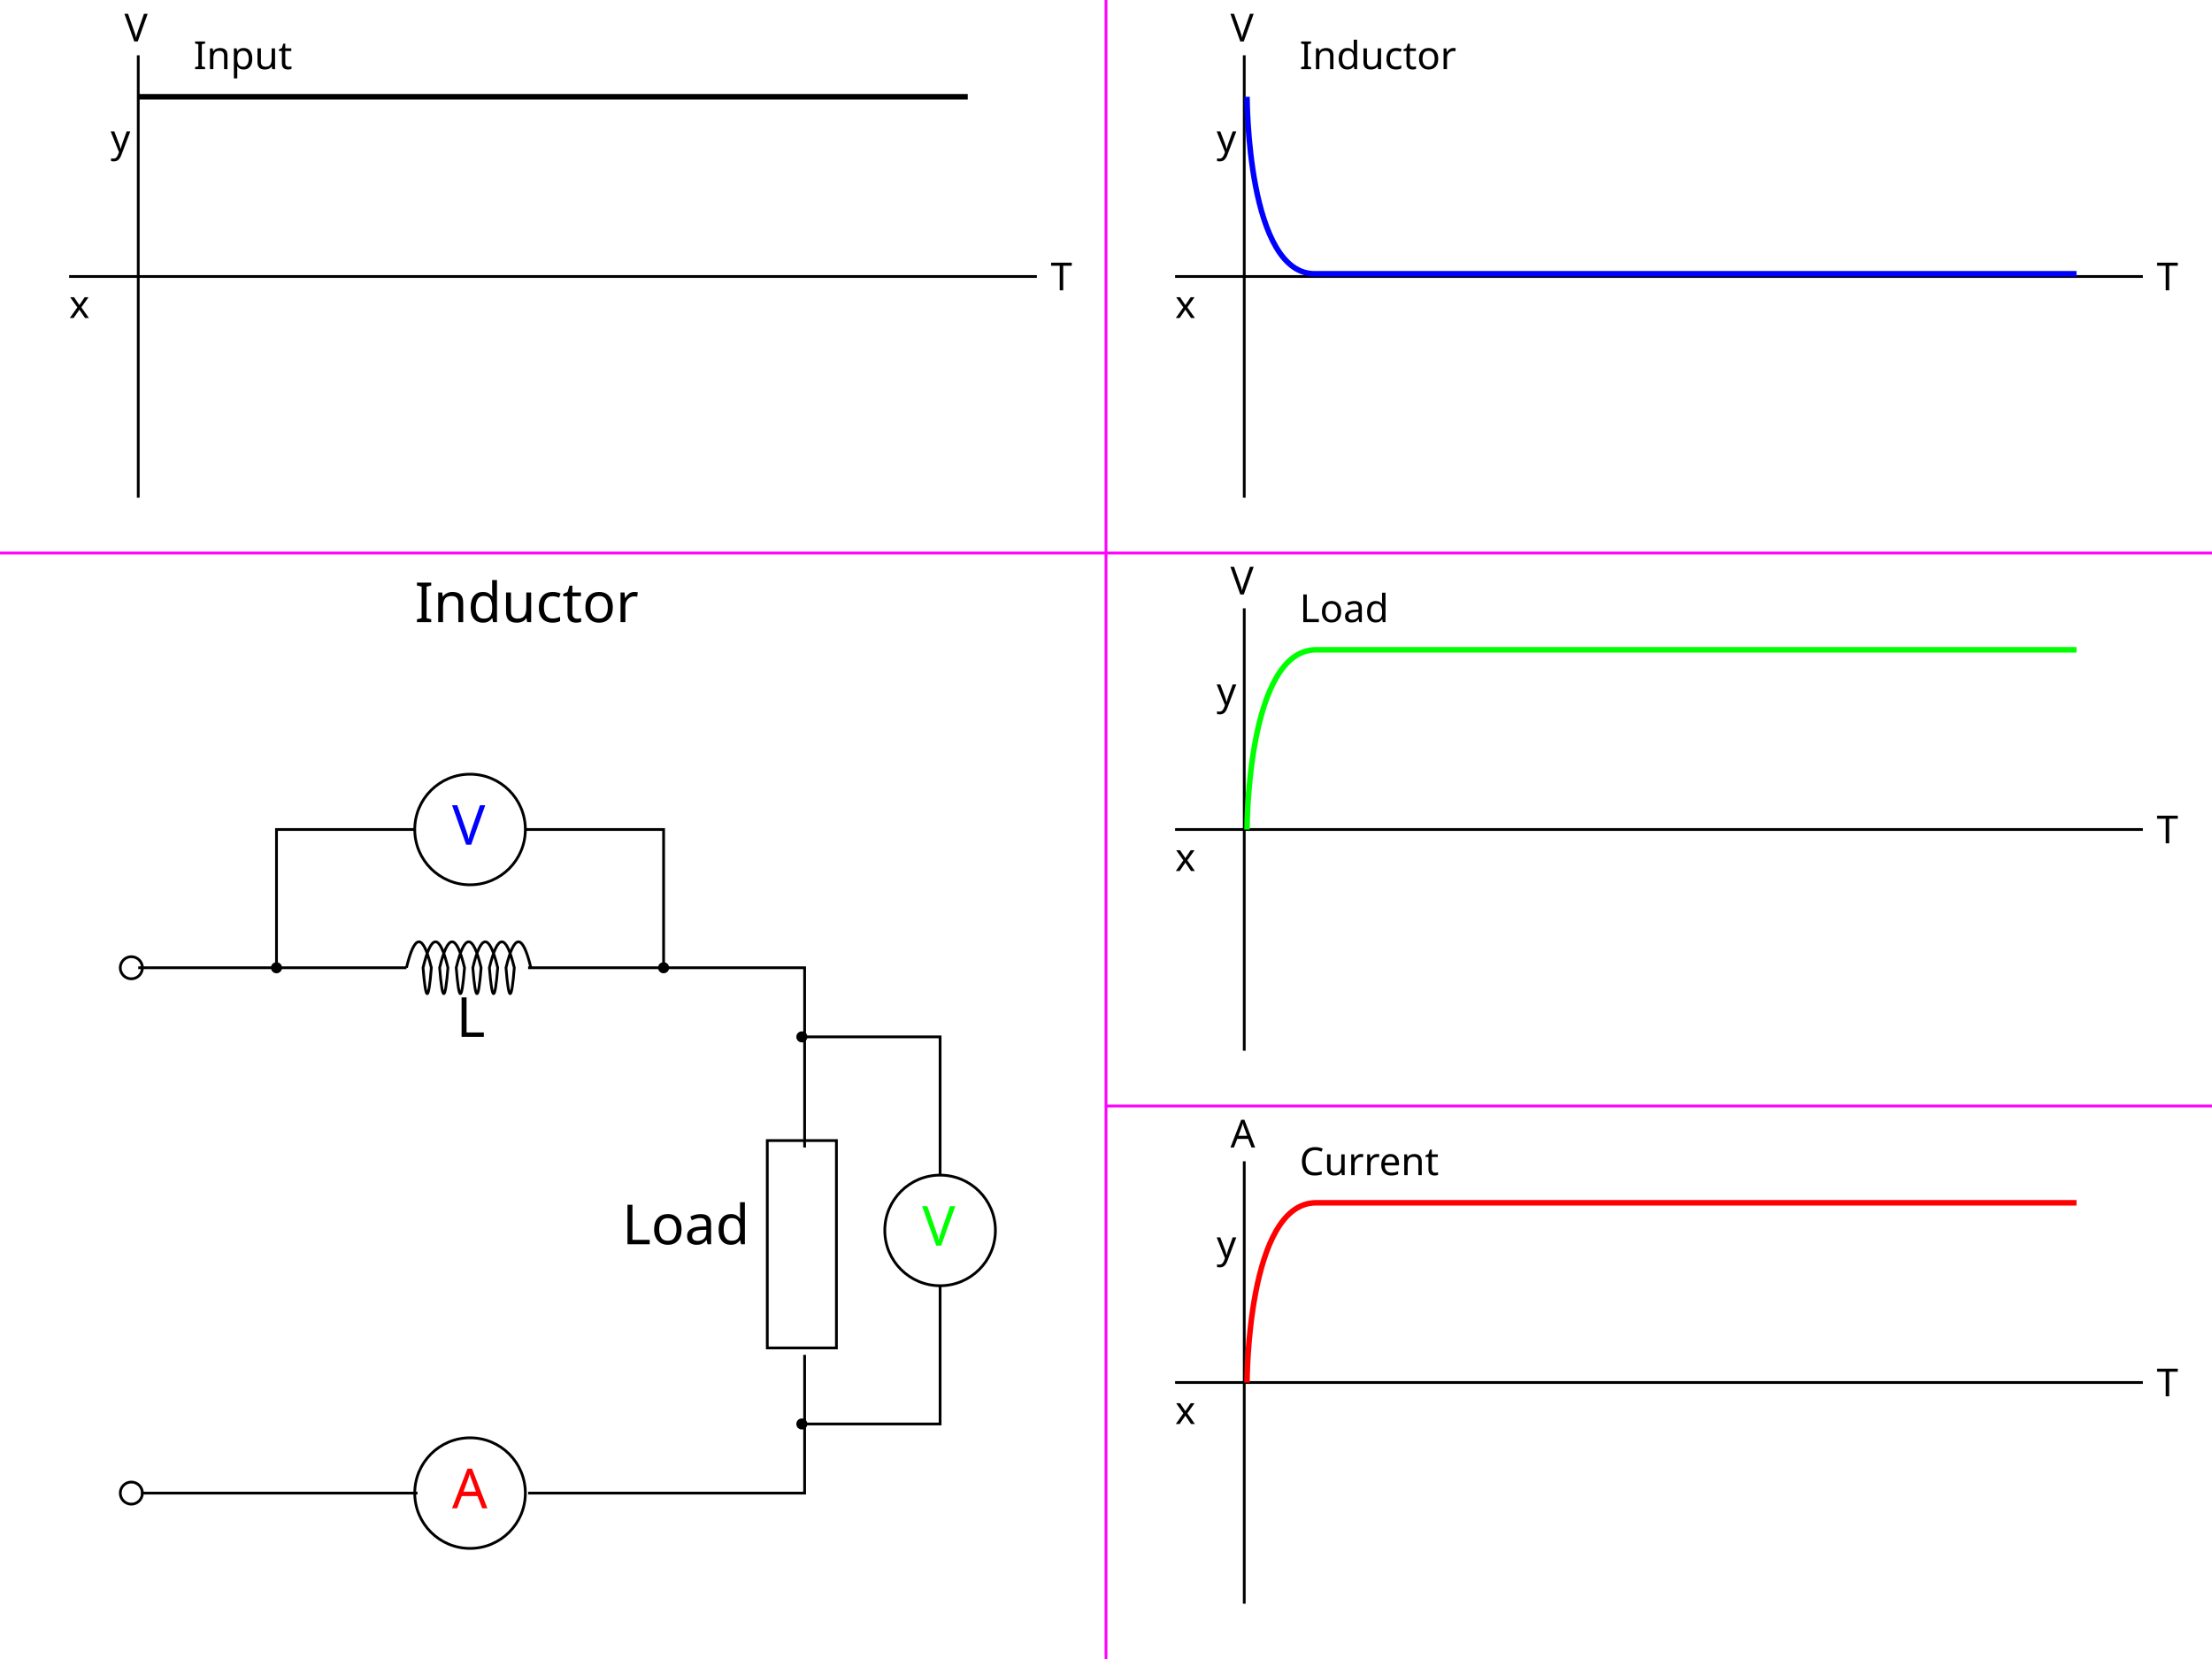
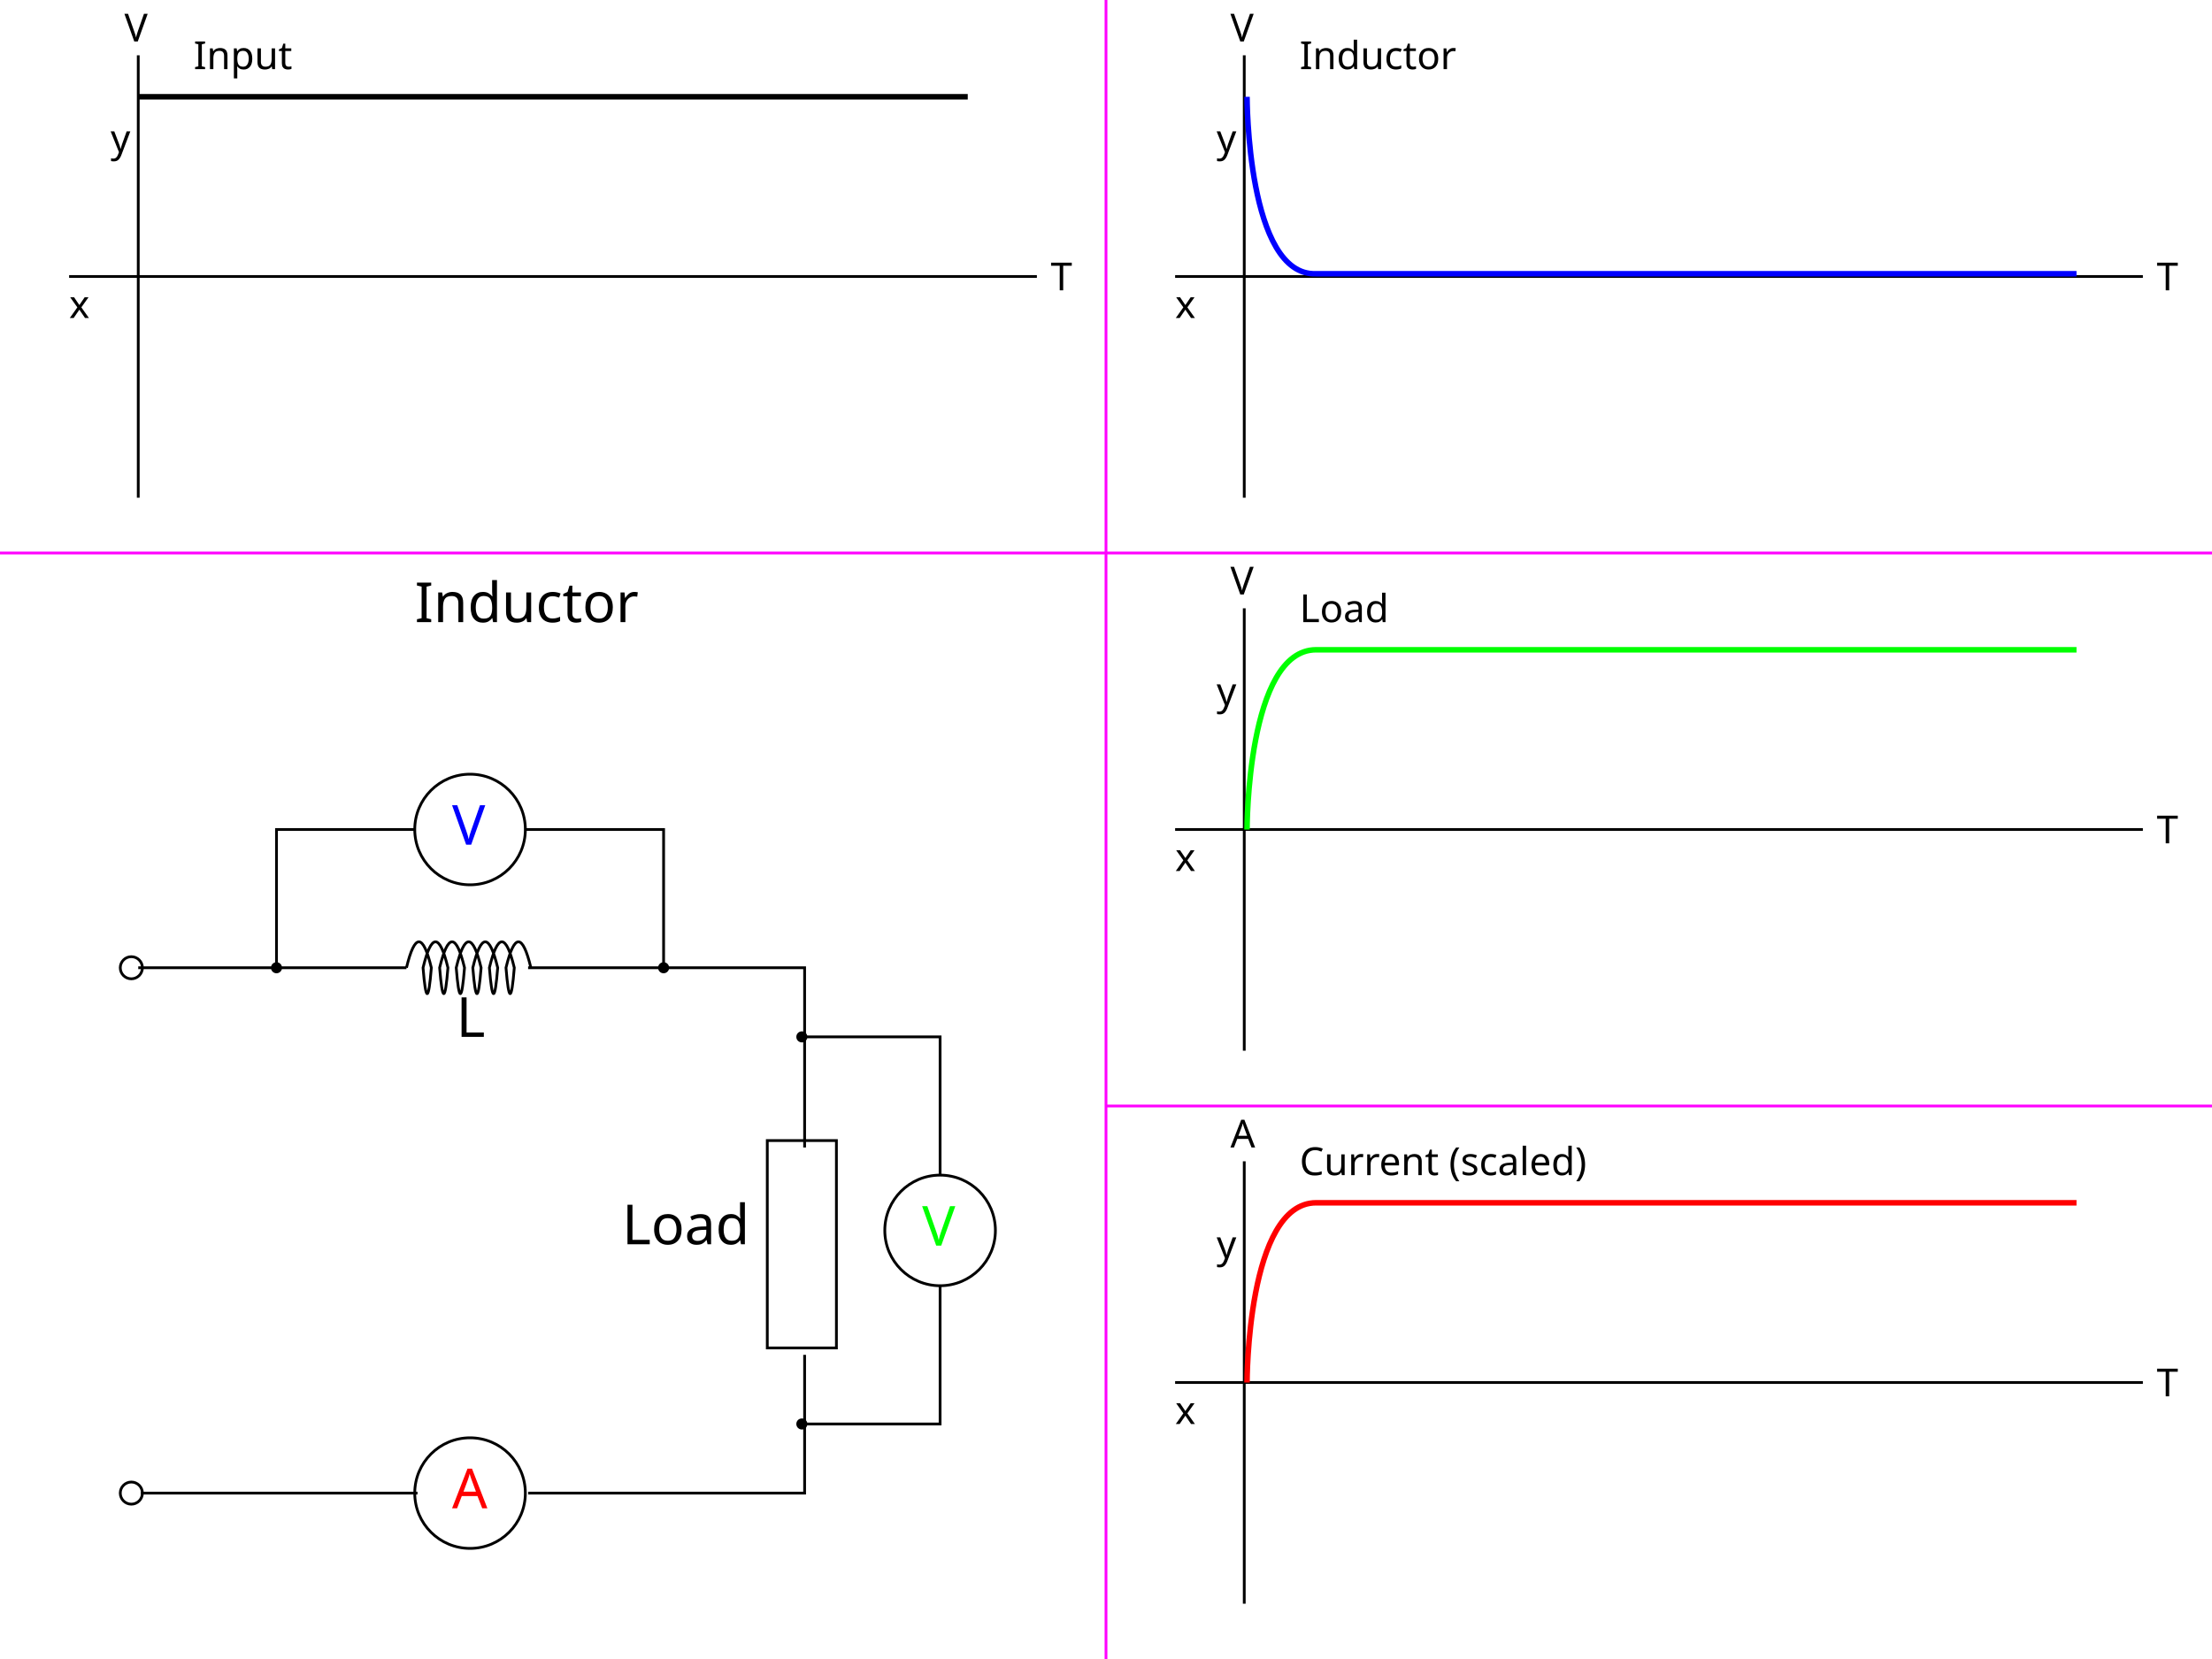
<svg xmlns="http://www.w3.org/2000/svg" id="svg1" version="1.1" viewBox="0 0 800 600" preserveAspectRatio="xMidYMid" fill-rule="evenodd" width="800" height="600">
-   <g id="page1" transform="matrix(1.43537,0,0,1.368655,-15.83665,-11.89848)">
-     <g id="layer1" transform="matrix(0.6966847,0,0,0.7306442,11.03315,8.693558)" style="display:inline">
+   <g id="page1">
+     <g id="layer1" style="display:inline">
      <rect id="white_background" x="0" y="0" width="800" height="600" fill="white">
            </rect>
      <path id="horiz guide 1" d="M 0,200 H 800" style="fill:none;fill-opacity:1;stroke:#ff00ff;stroke-width:1;stroke-opacity:1">
            </path>
      <path id="horiz guide 2" d="M 400,400 H 800" style="fill:none;fill-opacity:1;stroke:#ff00ff;stroke-width:1;stroke-opacity:1">
            </path>
-       <path id="vert guide" d="M 400,0 V 600" style="fill:none;fill-opacity:1;stroke:#ff00ff;stroke-width:1;stroke-opacity:1">
+       <path id="vert guide 1" d="M 400,0 V 600" style="fill:none;fill-opacity:1;stroke:#ff00ff;stroke-width:1;stroke-opacity:1">
            </path>
    </g>
-     <g id="layer2" transform="matrix(0.6966847,0,0,0.7306442,11.03315,8.693558)" style="display:inline">
+     <g id="layer2" style="display:inline">
      <g id="axis_x">
        <path id="axis_x_line" d="M 25,100 H 375" style="fill:none;fill-opacity:1;stroke:#000000;stroke-width:1;stroke-opacity:1">
                </path>
        <text id="axis_x_text" x="25" y="115" font-family="Ubuntu" font-size="14" font-weight="norm" fill="#000000">
          <tspan>x</tspan>
        </text>
        <text id="axis_x_unit" x="380" y="105" font-family="Ubuntu" font-size="14" font-weight="norm" fill="#000000">
          <tspan>T</tspan>
        </text>
      </g>
      <g id="axis_y">
        <path id="axis_y_line" d="M 50,20 V 180" style="fill:none;fill-opacity:1;stroke:#000000;stroke-width:1;stroke-opacity:1">
                </path>
        <text id="axis_y_text" x="40" y="55" font-family="Ubuntu" font-size="14" font-weight="norm" fill="#000000">
          <tspan>y</tspan>
        </text>
        <text id="axis_y_unit" x="45" y="15" font-family="Ubuntu" font-size="14" font-weight="norm" fill="#000000">
          <tspan>V</tspan>
        </text>
      </g>
    </g>
-     <g id="layer3" transform="matrix(0.6966847,0,0,0.7306442,11.03315,8.693558)" style="display:inline">
+     <g id="layer3" style="display:inline">
      <g id="axis_x">
        <path id="axis_x_line" d="M 425,100 H 775" style="fill:none;fill-opacity:1;stroke:#000000;stroke-width:1;stroke-opacity:1">
                </path>
        <text id="axis_x_text" x="425" y="115" font-family="Ubuntu" font-size="14" font-weight="norm" fill="#000000">
          <tspan>x</tspan>
        </text>
        <text id="axis_x_unit" x="780" y="105" font-family="Ubuntu" font-size="14" font-weight="norm" fill="#000000">
          <tspan>T</tspan>
        </text>
      </g>
      <g id="axis_y">
        <path id="axis_y_line" d="M 450,20 V 180" style="fill:none;fill-opacity:1;stroke:#000000;stroke-width:1;stroke-opacity:1">
                </path>
        <text id="axis_y_text" x="440" y="55" font-family="Ubuntu" font-size="14" font-weight="norm" fill="#000000">
          <tspan>y</tspan>
        </text>
        <text id="axis_y_unit" x="445" y="15" font-family="Ubuntu" font-size="14" font-weight="norm" fill="#000000">
          <tspan>V</tspan>
        </text>
      </g>
    </g>
-     <g id="layer4" transform="matrix(0.6966847,0,0,0.7306442,11.03315,8.693558)" style="display:inline">
+     <g id="layer4" style="display:inline">
      <g id="axis_x">
        <path id="axis_x_line" d="M 425,300 H 775" style="fill:none;fill-opacity:1;stroke:#000000;stroke-width:1;stroke-opacity:1">
                </path>
        <text id="axis_x_text" x="425" y="315" font-family="Ubuntu" font-size="14" font-weight="norm" fill="#000000">
          <tspan>x</tspan>
        </text>
        <text id="axis_x_unit" x="780" y="305" font-family="Ubuntu" font-size="14" font-weight="norm" fill="#000000">
          <tspan>T</tspan>
        </text>
      </g>
      <g id="axis_y">
        <path id="axis_y_line" d="M 450,220 V 380" style="fill:none;fill-opacity:1;stroke:#000000;stroke-width:1;stroke-opacity:1">
                </path>
        <text id="axis_y_text" x="440" y="255" font-family="Ubuntu" font-size="14" font-weight="norm" fill="#000000">
          <tspan>y</tspan>
        </text>
        <text id="axis_y_unit" x="445" y="215" font-family="Ubuntu" font-size="14" font-weight="norm" fill="#000000">
          <tspan>V</tspan>
        </text>
      </g>
    </g>
-     <g id="layer5" transform="matrix(0.6966847,0,0,0.7306442,11.03315,8.693558)" style="display:inline">
+     <g id="layer5" style="display:inline">
      <g id="axis_x">
        <path id="axis_x_line" d="M 425,500 H 775" style="fill:none;fill-opacity:1;stroke:#000000;stroke-width:1;stroke-opacity:1">
                </path>
        <text id="axis_x_text" x="425" y="515" font-family="Ubuntu" font-size="14" font-weight="norm" fill="#000000">
          <tspan>x</tspan>
        </text>
        <text id="axis_x_unit" x="780" y="505" font-family="Ubuntu" font-size="14" font-weight="norm" fill="#000000">
          <tspan>T</tspan>
        </text>
      </g>
      <g id="axis_y">
        <path id="axis_y_line" d="M 450,420 V 580" style="fill:none;fill-opacity:1;stroke:#000000;stroke-width:1;stroke-opacity:1">
                </path>
        <text id="axis_y_text" x="440" y="455" font-family="Ubuntu" font-size="14" font-weight="norm" fill="#000000">
          <tspan>y</tspan>
        </text>
        <text id="axis_y_unit" x="445" y="415" font-family="Ubuntu" font-size="14" font-weight="norm" fill="#000000">
          <tspan>A</tspan>
        </text>
      </g>
    </g>
-     <g id="layer6" transform="matrix(0.6966847,0,0,0.7306442,11.03315,8.693558)" style="display:inline">
+     <g id="layer6" style="display:inline">
      <text id="voltage_text" x="70" y="25" font-family="Ubuntu" font-size="14" font-weight="norm" fill="#000000">
        <tspan>Input</tspan>
      </text>
      <path id="voltage_line" d="M 50,35 H 350" style="fill:none;fill-opacity:1;stroke:#000000;stroke-width:2;stroke-opacity:1">
            </path>
    </g>
-     <g id="layer7" transform="matrix(0.6966847,0,0,0.7306442,11.03315,8.693558)" style="display:inline">
+     <g id="layer7" style="display:inline">
      <text id="voltage_text" x="470" y="25" font-family="Ubuntu" font-size="14" font-weight="norm" fill="#000000">
        <tspan>Inductor</tspan>
      </text>
      <path id="voltage_line" d="M 451,35 c 0,0 0,65 25,64 h 275" style="fill:none;fill-opacity:1;stroke:#0000ff;stroke-width:2;stroke-opacity:1">
            </path>
    </g>
-     <g id="layer8" transform="matrix(0.6966847,0,0,0.7306442,11.03315,8.693558)" style="display:inline">
+     <g id="layer8" style="display:inline">
      <text id="voltage_text" x="470" y="225" font-family="Ubuntu" font-size="14" font-weight="norm" fill="#000000">
        <tspan>Load</tspan>
      </text>
      <path id="voltage_line" d="M 451,300 c 0,0 0,-65 25,-65 h 275" style="fill:none;fill-opacity:1;stroke:#00ff00;stroke-width:2;stroke-opacity:1">
            </path>
    </g>
-     <g id="layer9" transform="matrix(0.6966847,0,0,0.7306442,11.03315,8.693558)" style="display:inline">
+     <g id="layer9" style="display:inline">
      <text id="voltage_text" x="470" y="425" font-family="Ubuntu" font-size="14" font-weight="norm" fill="#000000">
-         <tspan>Current</tspan>
+         <tspan>Current (scaled)</tspan>
      </text>
      <path id="current" d="M 451,500 c 0,0 0,-65 25,-65 h 275" style="fill:none;fill-opacity:1;stroke:#ff0000;stroke-width:2;stroke-opacity:1">
            </path>
    </g>
-     <g id="layer10" transform="matrix(0.6966847,0,0,0.7306442,11.03315,8.693558)" style="display:inline">
+     <g id="layer10" style="display:inline">
      <text id="circuit_text" x="150" y="225" font-family="Ubuntu" font-size="20" font-weight="norm" fill="#000000">
        <tspan>Inductor</tspan>
      </text>
      <g id="circuit_elements">
        <path id="symbol" d="M 147,350                        c 3 -12.5, 6 -12.5, 9 0                        c -1 12.5, -2 12.5, -3 0                        c 3 -12.5, 6 -12.5, 9 0                        c -1 12.5, -2 12.5, -3 0                        c 3 -12.5, 6 -12.5, 9 0                        c -1 12.5, -2 12.5, -3 0                        c 3 -12.5, 6 -12.5, 9 0                        c -1 12.5, -2 12.5, -3 0                        c 3 -12.5, 6 -12.5, 9 0                        c -1 12.5, -2 12.5, -3 0                        c 3 -12.5, 6 -12.5, 9 0                        c -1 12.5, -2 12.5, -3 0                        c 3 -12.5, 6 -12.5, 9 0" style="fill:none;fill-opacity:1;stroke:#000000;stroke-width:1;stroke-opacity:1">
                </path>
        <text id="symbol_text" x="165" y="375" font-family="Ubuntu" font-size="20" font-weight="norm" fill="#000000">
          <tspan>L</tspan>
        </text>
        <rect id="load" x="277.5" y="412.5" width="25" height="75" style="fill:none;fill-opacity:1;stroke:#000000;stroke-width:1;stroke-opacity:1">
                </rect>
        <text id="load_text" x="225" y="450" font-family="Ubuntu" font-size="20" font-weight="norm" fill="#000000">
          <tspan>Load</tspan>
        </text>
        <path id="lines" d="M 50,350                        h 97 m 44,0 h 100 v 65 m 0,75                        v 50 h -100 m -40,0 h -100                        M 100,350                        v -50 h 50 m 40,0 h 50 v 50                        M 290,375                        h 50 v 50 m 0,40 v 50 h -50" style="fill:none;fill-opacity:1;stroke:#000000;stroke-width:1;stroke-opacity:1">
                </path>
        <g id="points">
          <circle cx="47.5" cy="350" r="4" style="fill:none;fill-opacity:1;stroke:#000000;stroke-width:1;stroke-opacity:1">
                    </circle>
          <circle cx="47.5" cy="540" r="4" style="fill:none;fill-opacity:1;stroke:#000000;stroke-width:1;stroke-opacity:1">
                    </circle>
          <circle cx="100" cy="350" r="2" style="fill:#000000;">
                    </circle>
          <circle cx="240" cy="350" r="2" style="fill:#000000;">
                    </circle>
          <circle cx="290" cy="375" r="2" style="fill:#000000;">
                    </circle>
          <circle cx="290" cy="515" r="2" style="fill:#000000;">
                    </circle>
        </g>
        <g id="meters">
          <circle id="voltmeter1" cx="170" cy="300" r="20" style="fill:none;fill-opacity:1;stroke:#000000;stroke-width:1;stroke-opacity:1">
                    </circle>
          <circle id="voltmeter2" cx="340" cy="445" r="20" style="fill:none;fill-opacity:1;stroke:#000000;stroke-width:1;stroke-opacity:1">
                    </circle>
          <circle id="ampermeter" cx="170" cy="540" r="20" style="fill:none;fill-opacity:1;stroke:#000000;stroke-width:1;stroke-opacity:1">
                    </circle>
          <text id="voltmeter1_text" x="163.5" y="305.5" font-family="Ubuntu" font-size="20" font-weight="norm" fill="#0000ff">
            <tspan>V</tspan>
          </text>
          <text id="voltmeter2_text" x="333.5" y="450.5" font-family="Ubuntu" font-size="20" font-weight="norm" fill="#00ff00">
            <tspan>V</tspan>
          </text>
          <text id="ampermeter_text" x="163.5" y="545.5" font-family="Ubuntu" font-size="20" font-weight="norm" fill="#ff0000">
            <tspan>A</tspan>
          </text>
        </g>
      </g>
    </g>
  </g>
</svg>
